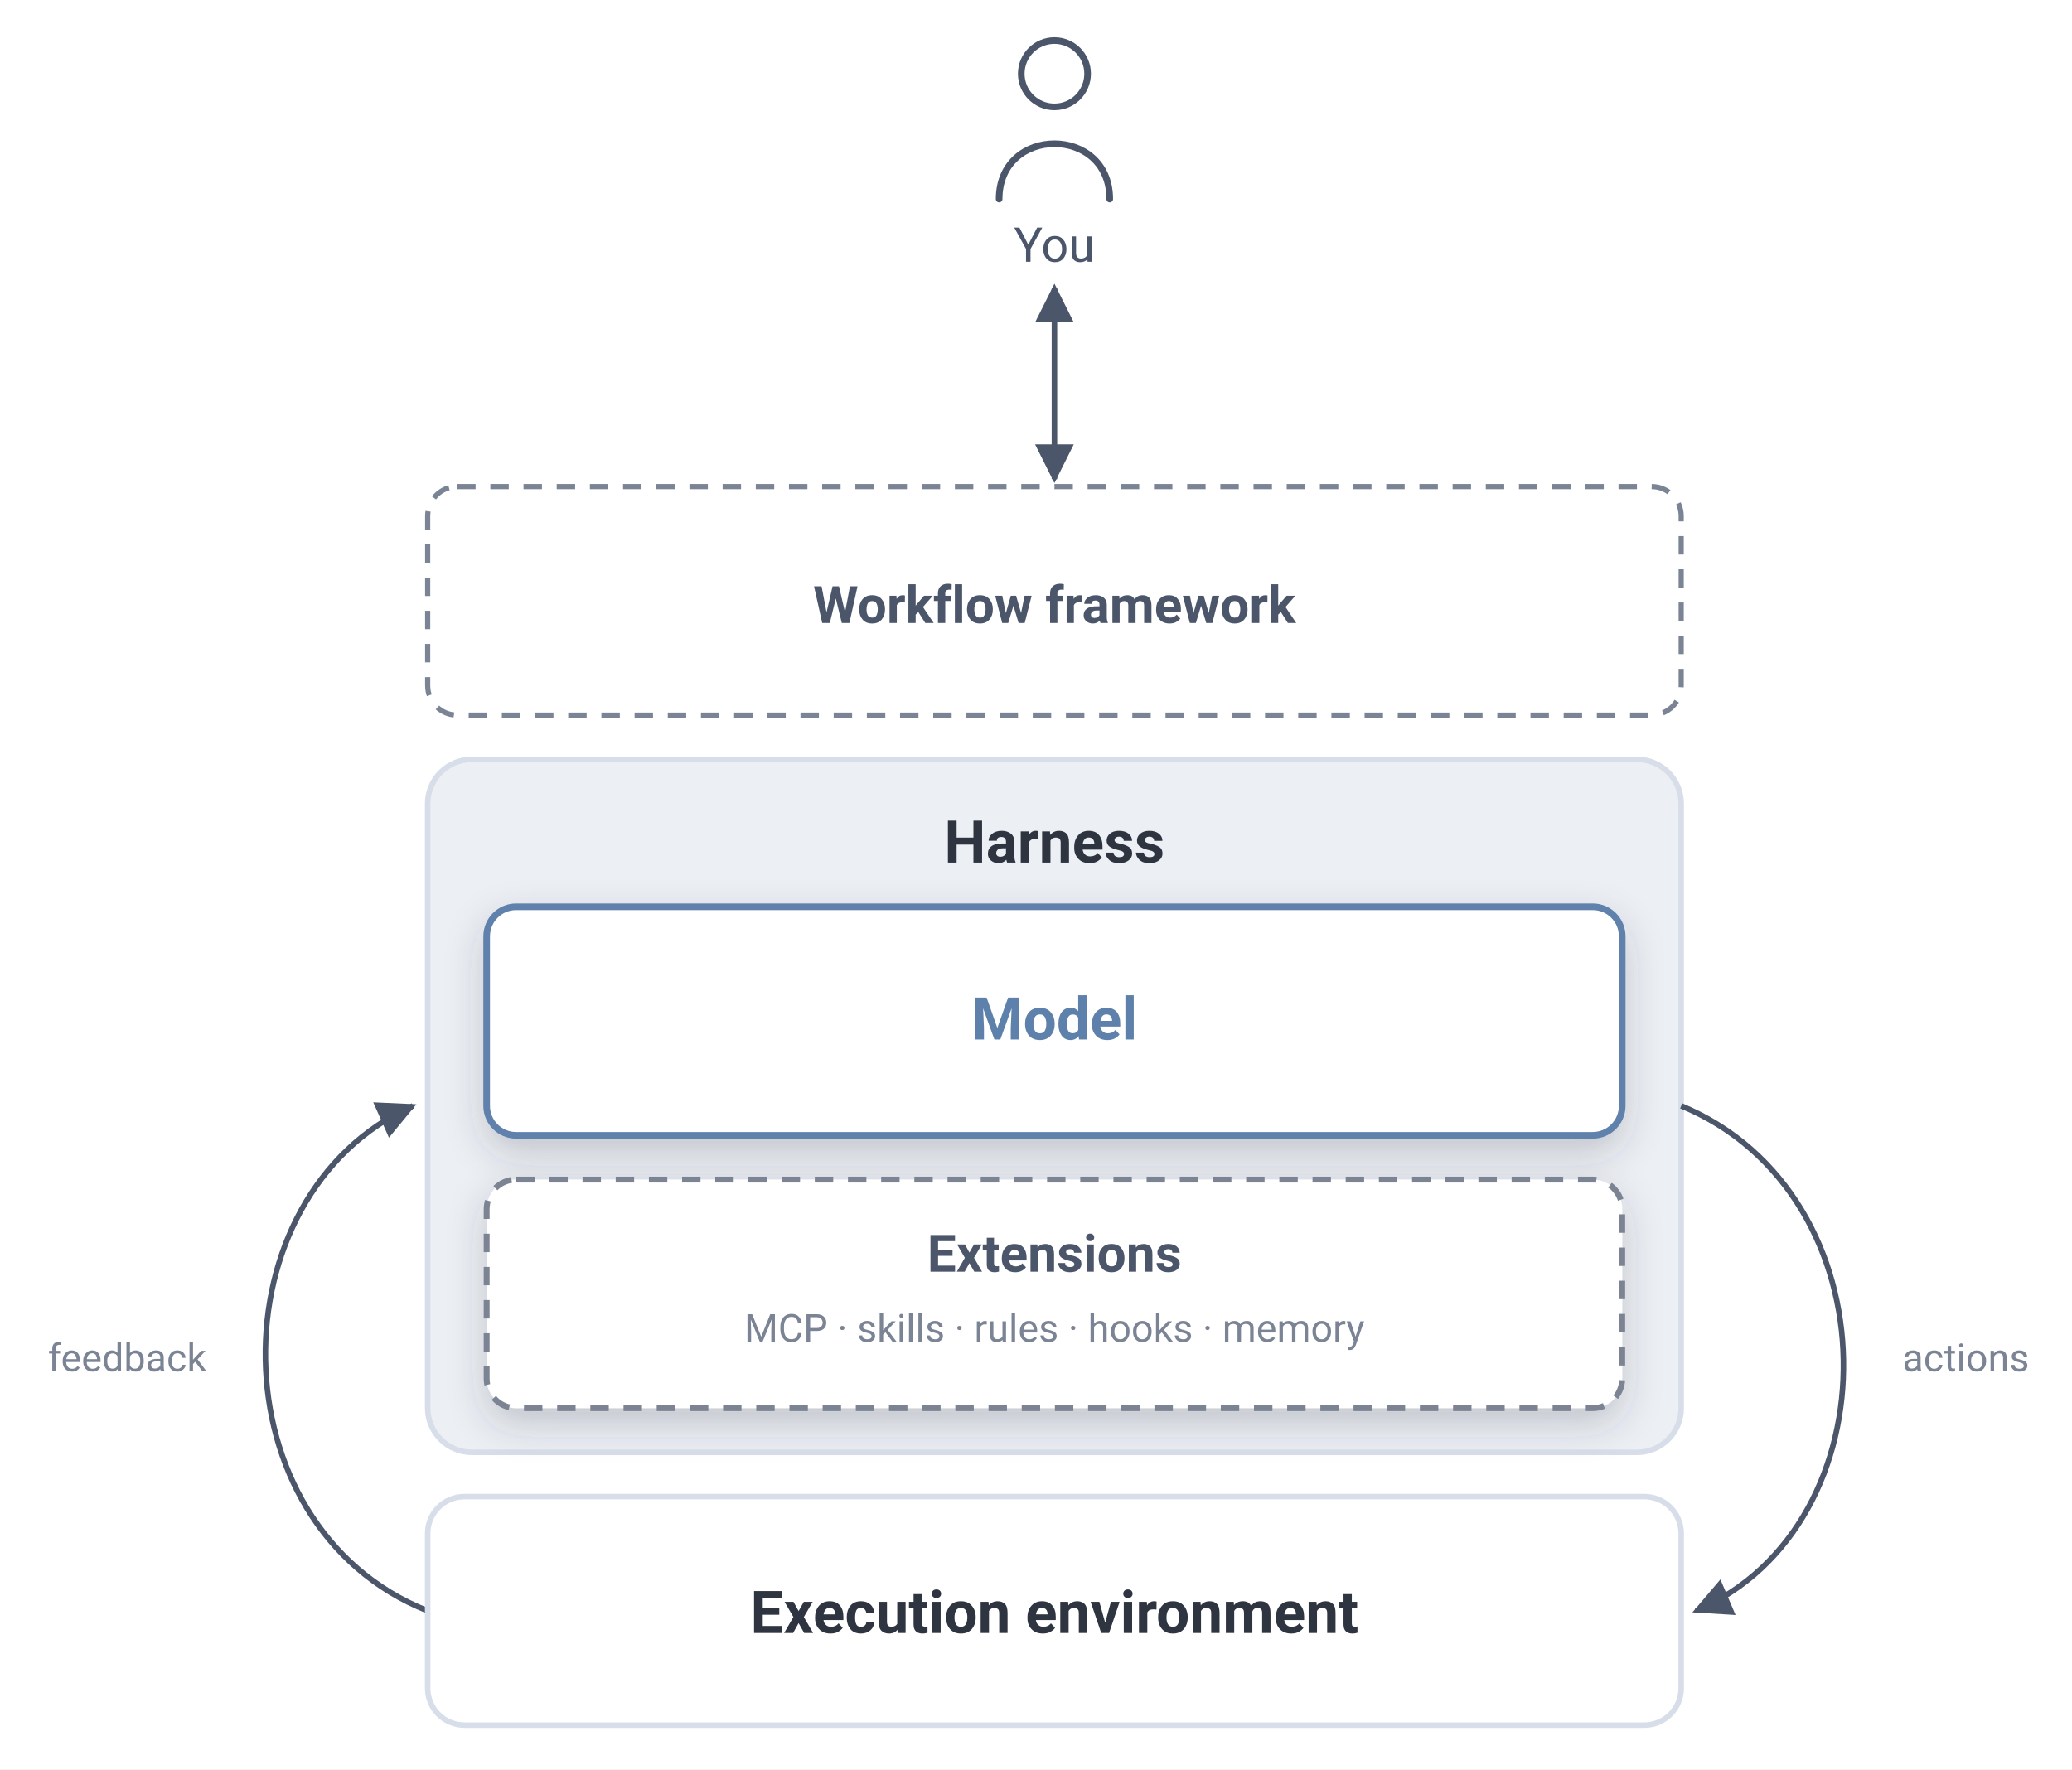
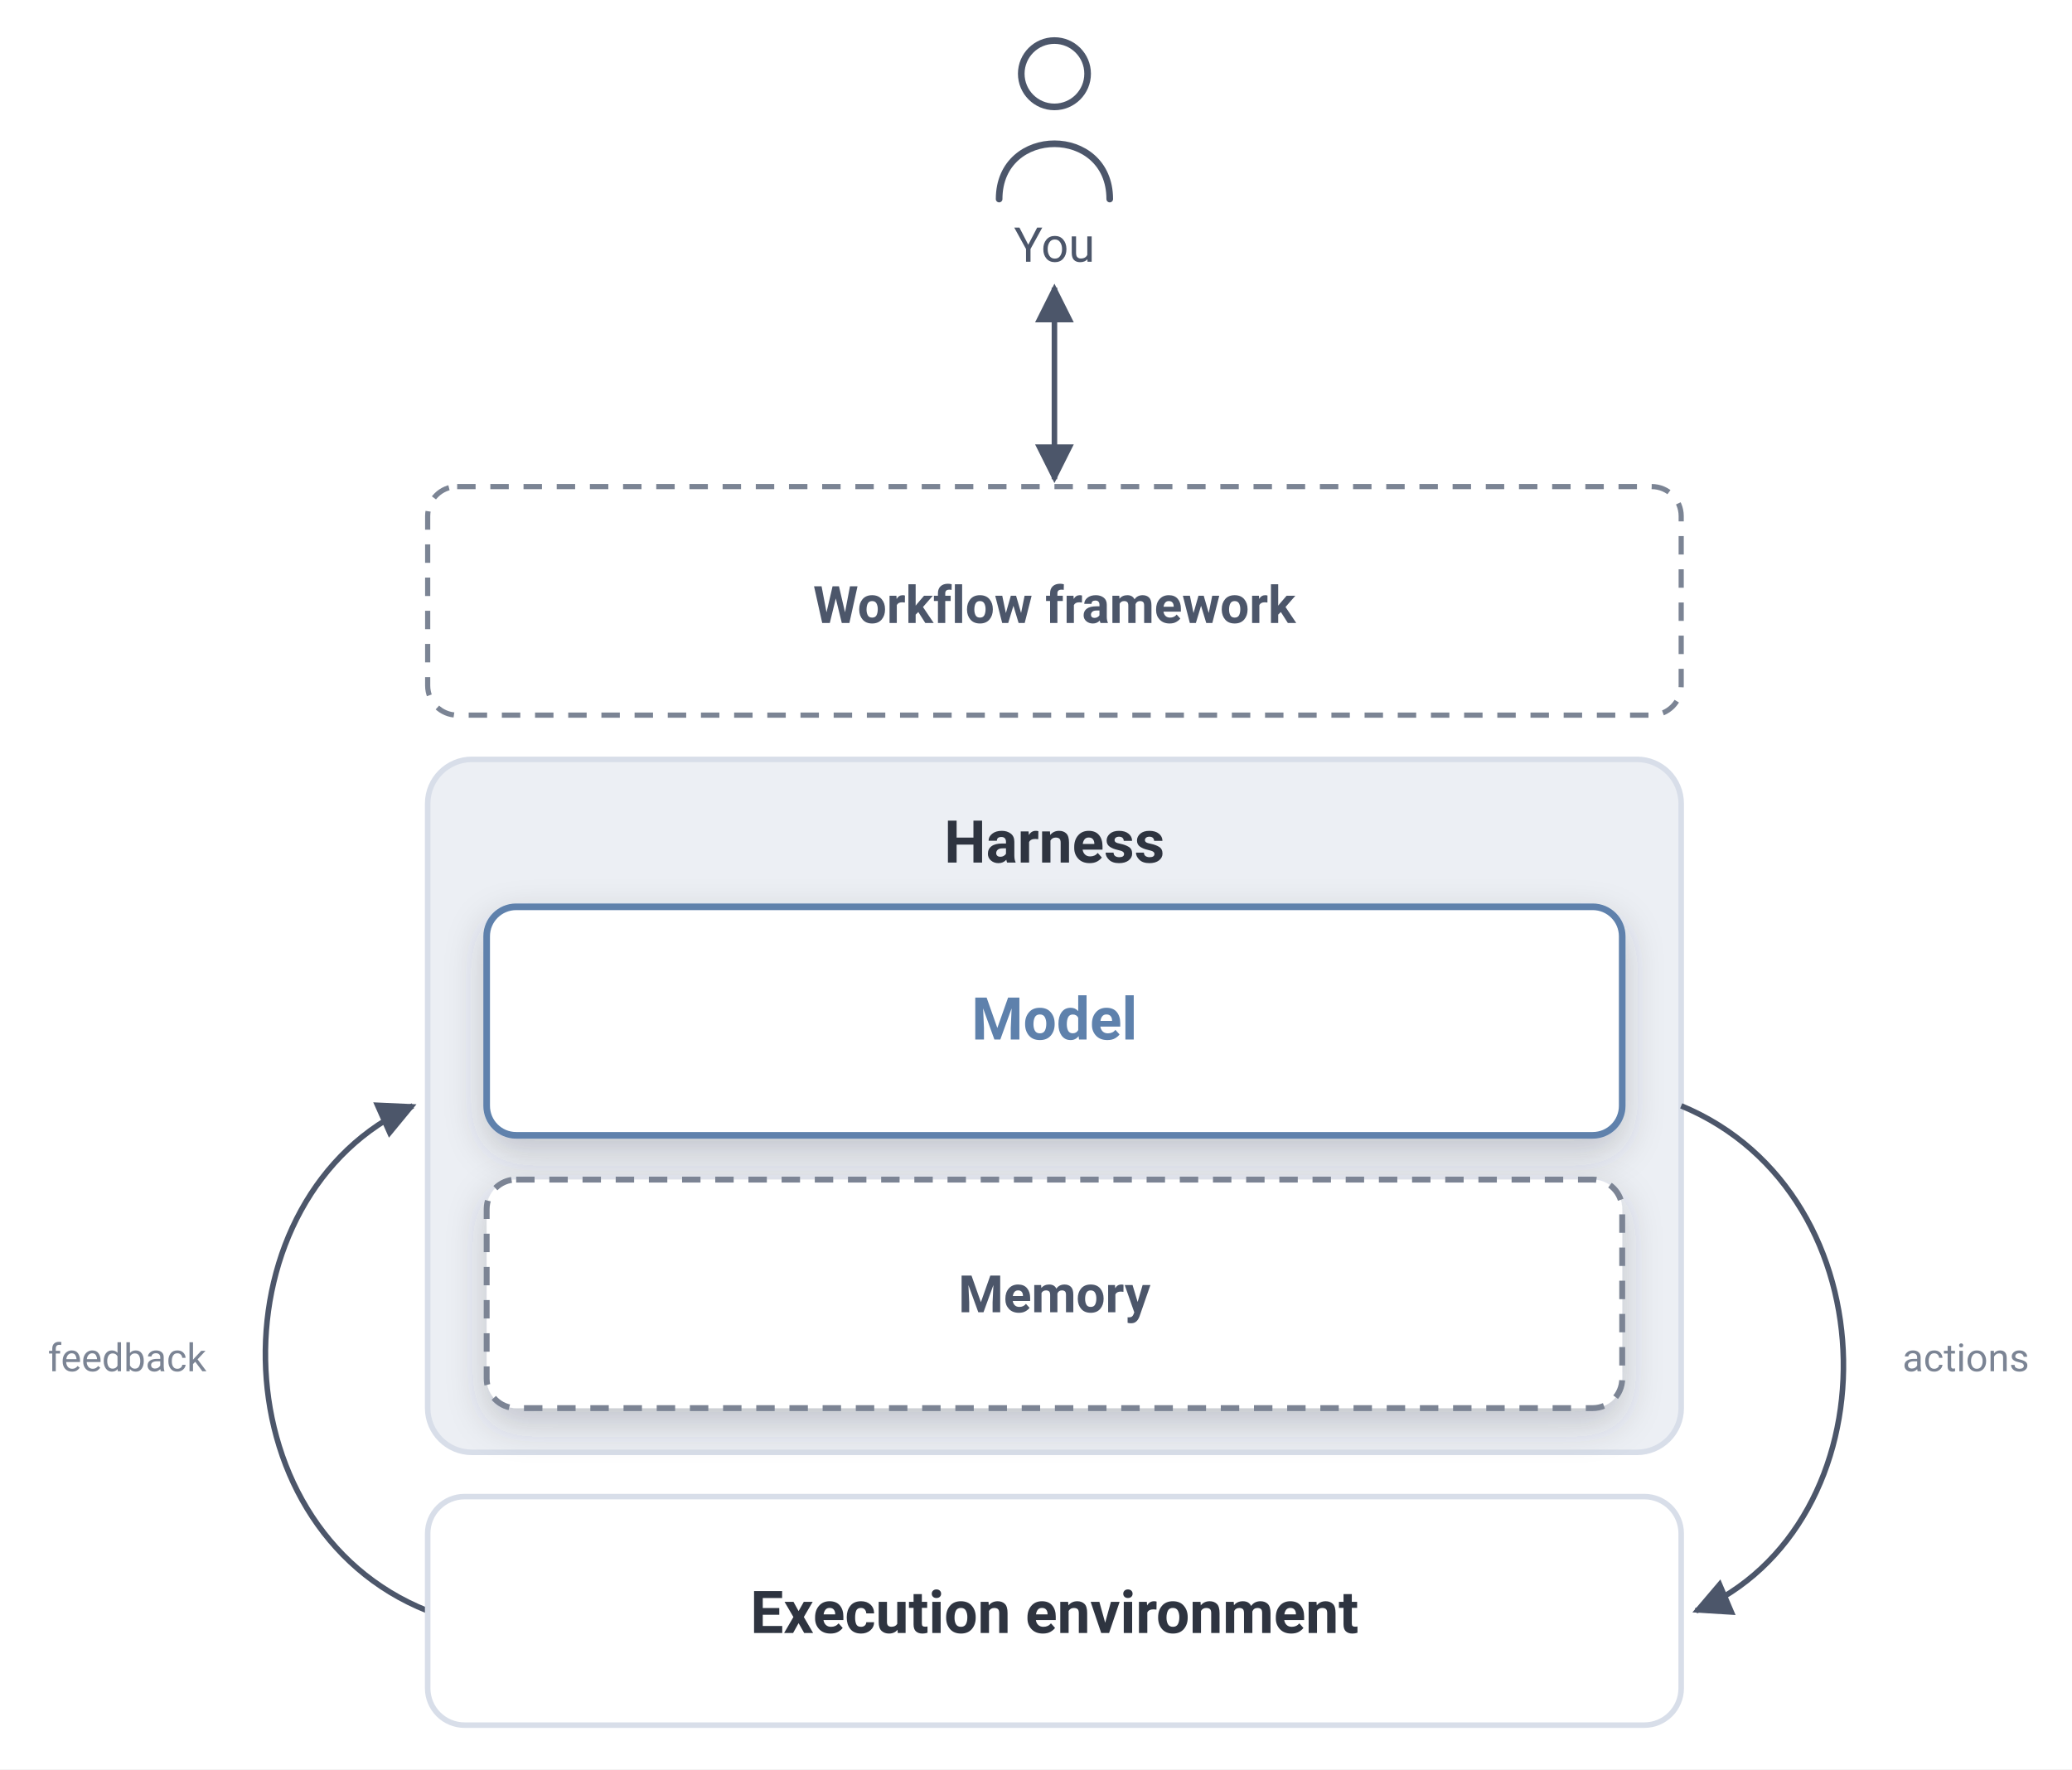
<svg xmlns="http://www.w3.org/2000/svg" viewBox="34 18 562 480" font-family="system-ui, -apple-system, &quot;Segoe UI&quot;, Roboto, Helvetica, Arial, sans-serif">
  <defs>
    <marker id="arrow" viewBox="0 0 10 10" refX="9" refY="5" markerWidth="7" markerHeight="7" orient="auto-start-reverse">
      <path d="M 0 0 L 10 5 L 0 10 z" fill="#4c566a" />
    </marker>
    <filter id="lift" x="-20%" y="-20%" width="140%" height="150%">
      <feDropShadow dx="0" dy="4" stdDeviation="5" flood-color="#2e3440" flood-opacity="0.22" />
    </filter>
  </defs>
  <rect x="34" y="18" width="562" height="480" fill="#ffffff" />
  <circle cx="320" cy="38" r="9" fill="#ffffff" stroke="#4c566a" stroke-width="1.8" />
  <path d="M 305 72 C 305 52, 335 52, 335 72" fill="none" stroke="#4c566a" stroke-width="1.8" stroke-linecap="round" />
  <text x="320" y="89" text-anchor="middle" font-size="13" fill="#4c566a">You</text>
  <line x1="320" y1="96" x2="320" y2="148" stroke="#4c566a" stroke-width="1.5" marker-end="url(#arrow)" marker-start="url(#arrow)" />
  <rect x="150" y="150" width="340" height="62" rx="8" fill="#ffffff" stroke="#7b8494" stroke-width="1.4" stroke-dasharray="5 4" />
  <text x="320" y="187" text-anchor="middle" font-size="14" font-weight="600" fill="#4c566a">Workflow framework</text>
  <rect x="150" y="224" width="340" height="188" rx="12" fill="#eceff4" stroke="#d8dee9" stroke-width="1.5" />
  <text x="320" y="252" text-anchor="middle" font-size="16" font-weight="600" fill="#2e3440">Harness</text>
  <rect x="166" y="264" width="308" height="62" rx="8" fill="#ffffff" stroke="#5e81ac" stroke-width="1.8" filter="url(#lift)" />
  <text x="320" y="300" text-anchor="middle" font-size="16" font-weight="600" fill="#5e81ac">Model</text>
  <rect x="166" y="338" width="308" height="62" rx="8" fill="#ffffff" stroke="#7b8494" stroke-width="1.6" stroke-dasharray="5 4" filter="url(#lift)" />
-   <text x="320" y="363" text-anchor="middle" font-size="14" font-weight="600" fill="#4c566a">Extensions</text>
-   <text x="320" y="382" text-anchor="middle" font-size="10.5" fill="#7b8494">MCP · skills · rules · hooks · memory</text>
+   <text x="320" y="374" text-anchor="middle" font-size="14" font-weight="600" fill="#4c566a">Memory</text>
  <path d="M 490 318 C 548 342, 548 432, 494 455" fill="none" stroke="#4c566a" stroke-width="1.5" marker-end="url(#arrow)" />
  <text x="550" y="390" font-size="10.5" fill="#7b8494">actions</text>
  <path d="M 150 455 C 92 432, 92 342, 146 318" fill="none" stroke="#4c566a" stroke-width="1.5" marker-end="url(#arrow)" />
  <text x="90" y="390" text-anchor="end" font-size="10.5" fill="#7b8494">feedback</text>
  <rect x="150" y="424" width="340" height="62" rx="10" fill="#ffffff" stroke="#d8dee9" stroke-width="1.5" />
  <text x="320" y="461" text-anchor="middle" font-size="16" font-weight="600" fill="#2e3440">Execution environment</text>
</svg>
